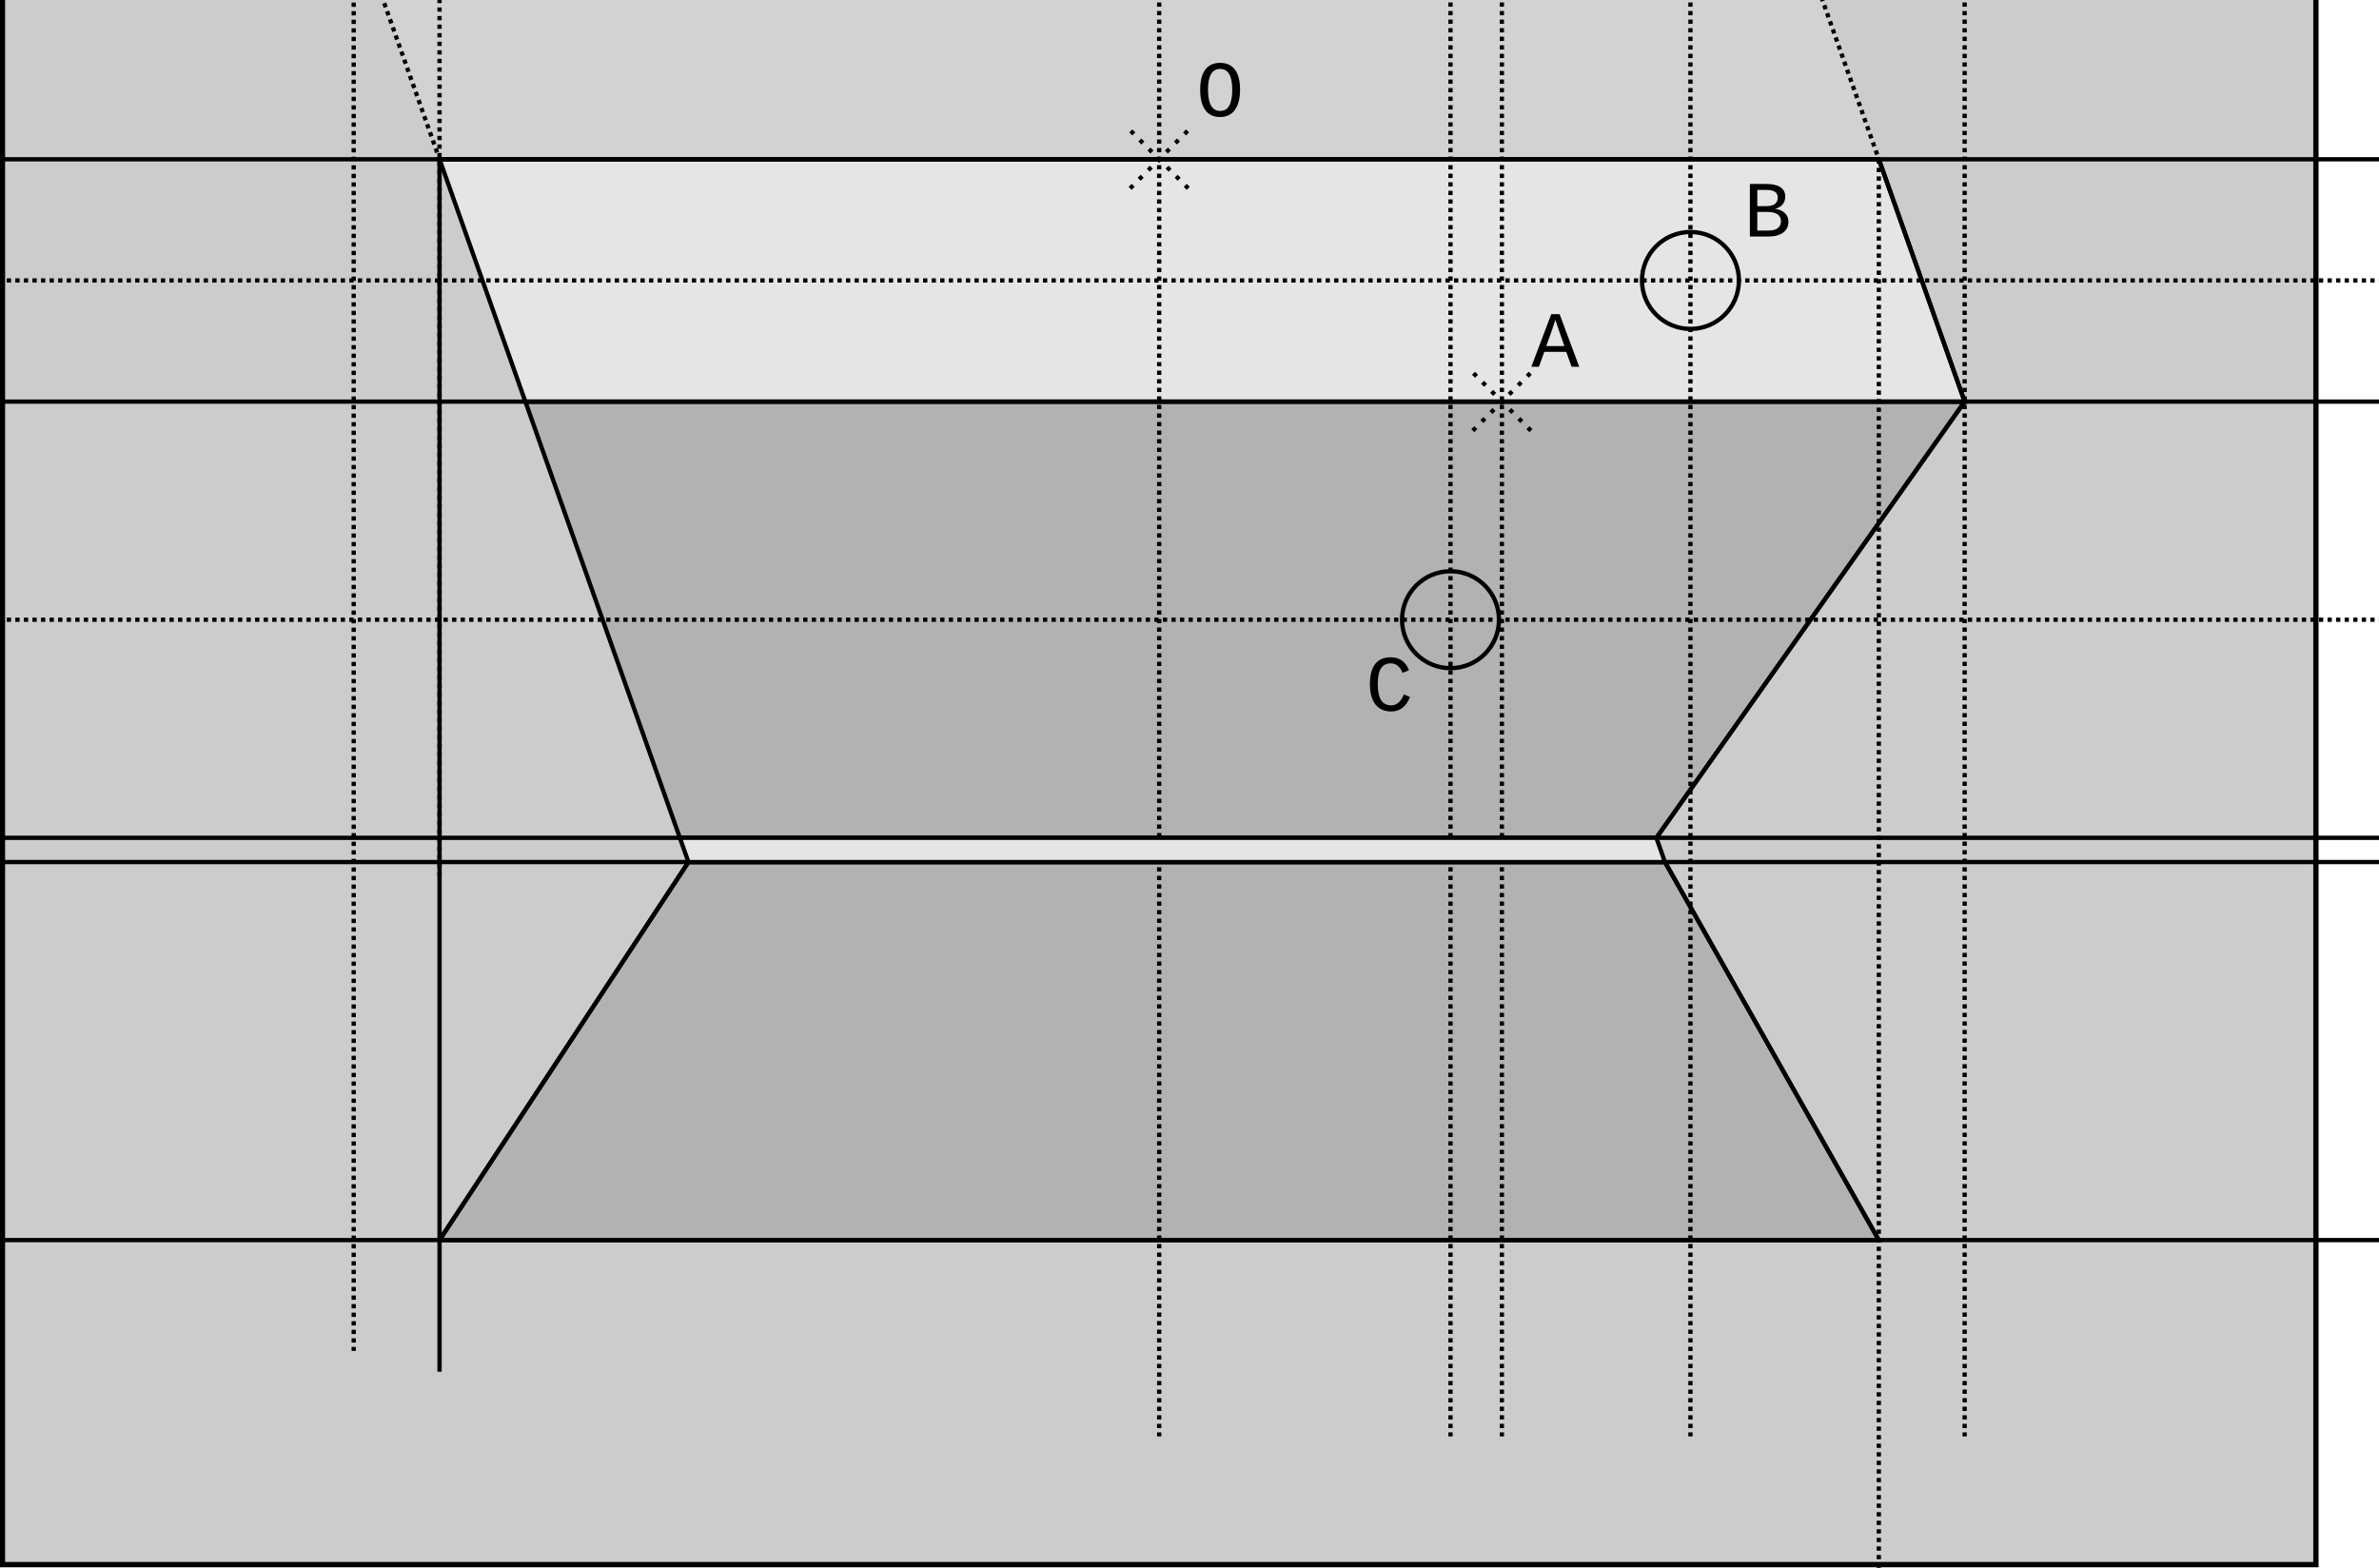
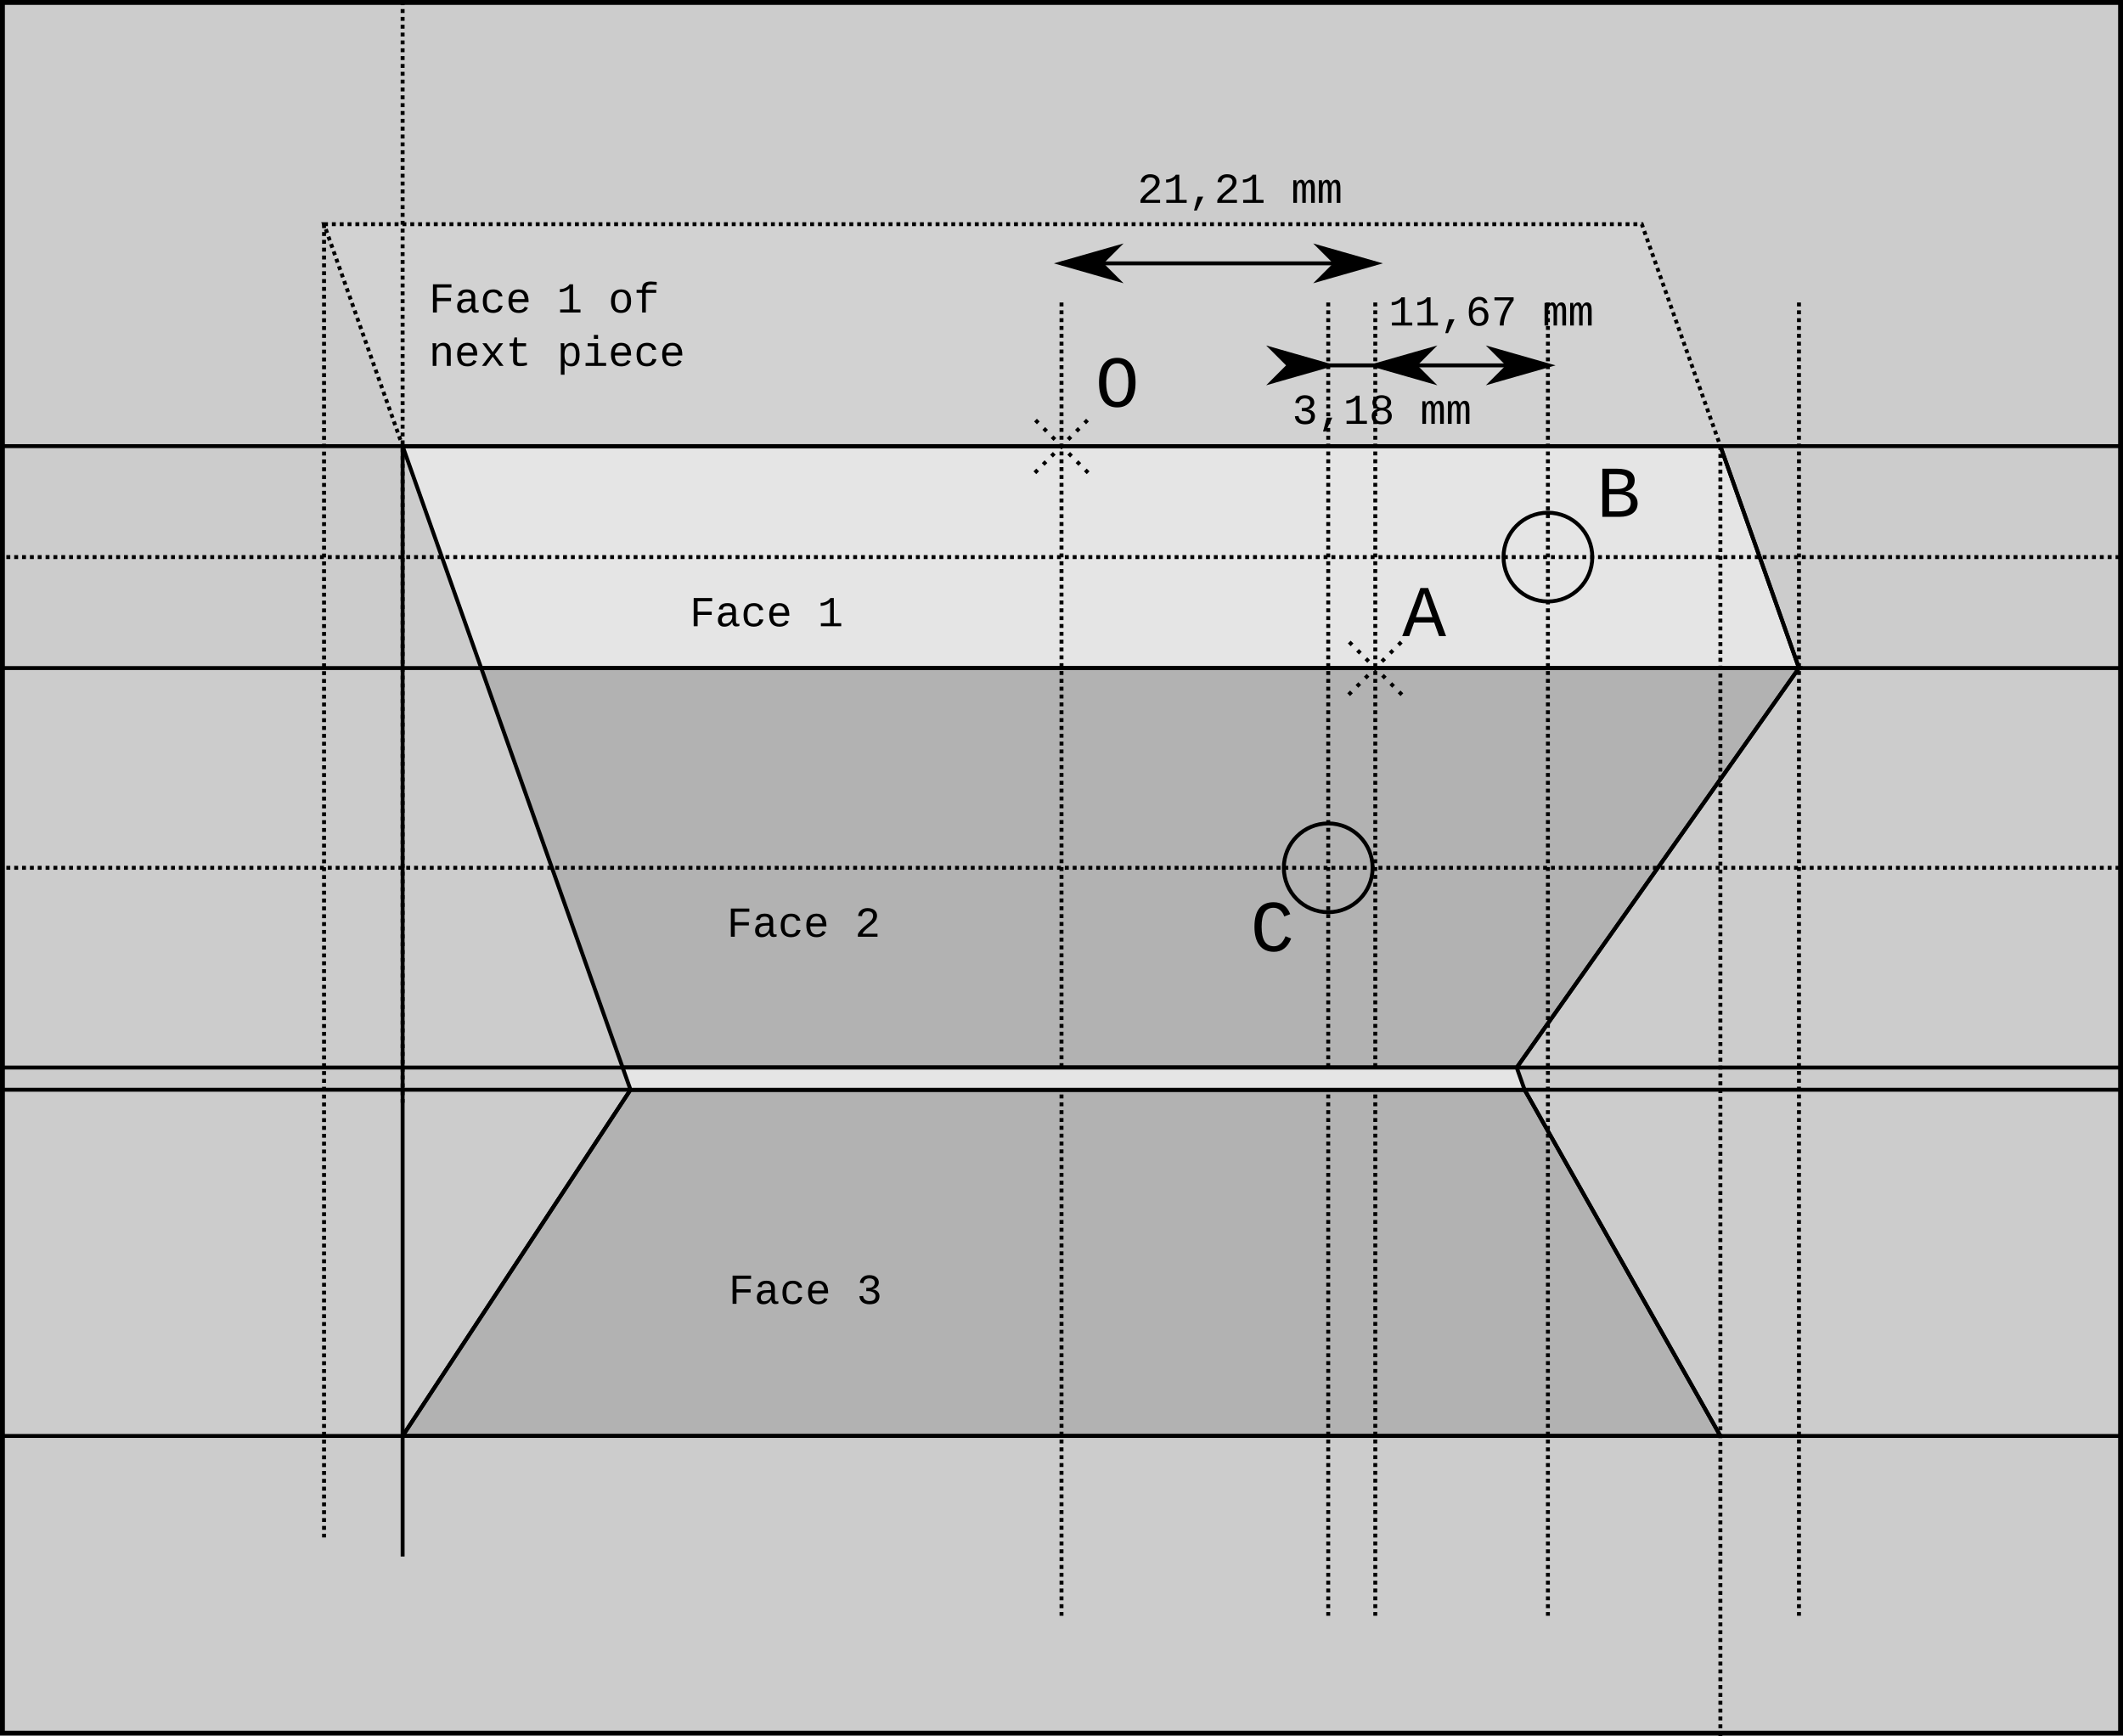
- <svg xmlns="http://www.w3.org/2000/svg" width="147.234mm" height="96.999mm" viewBox="0 0 147.234 96.999" version="1.1" id="svg1117">
+ <svg xmlns="http://www.w3.org/2000/svg" width="143.507mm" height="117.305mm" viewBox="0 0 143.507 117.305" version="1.1" id="svg1117">
  <defs id="defs1114">
    <rect x="271.145" y="8.654" width="36.539" height="28.611" id="rect5463" />
    <marker style="overflow:visible" id="marker1506" refX="0" refY="0" orient="auto">
      <path transform="matrix(-0.8,0,0,-0.8,-10,0)" style="fill:#000000;fill-opacity:1;fill-rule:evenodd;stroke:#000000;stroke-width:1pt;stroke-opacity:1" d="M 0,0 5,-5 -12.5,0 5,5 Z" id="path1504" />
    </marker>
    <marker style="overflow:visible" id="marker1472" refX="0" refY="0" orient="auto">
      <path transform="matrix(0.8,0,0,0.8,10,0)" style="fill:#000000;fill-opacity:1;fill-rule:evenodd;stroke:#000000;stroke-width:1pt;stroke-opacity:1" d="M 0,0 5,-5 -12.5,0 5,5 Z" id="path1470" />
    </marker>
    <marker style="overflow:visible" id="marker1130" refX="0" refY="0" orient="auto">
      <path transform="matrix(-0.8,0,0,-0.8,-10,0)" style="fill:#000000;fill-opacity:1;fill-rule:evenodd;stroke:#000000;stroke-width:1pt;stroke-opacity:1" d="M 0,0 5,-5 -12.5,0 5,5 Z" id="path1128" />
    </marker>
    <marker style="overflow:visible" id="marker1134" refX="0" refY="0" orient="auto">
      <path transform="matrix(0.8,0,0,0.8,10,0)" style="fill:#000000;fill-opacity:1;fill-rule:evenodd;stroke:#000000;stroke-width:1pt;stroke-opacity:1" d="M 0,0 5,-5 -12.5,0 5,5 Z" id="path1132" />
    </marker>
    <marker style="overflow:visible" id="marker1138" refX="0" refY="0" orient="auto">
      <path transform="matrix(0.8,0,0,0.8,10,0)" style="fill:#000000;fill-opacity:1;fill-rule:evenodd;stroke:#000000;stroke-width:1pt;stroke-opacity:1" d="M 0,0 5,-5 -12.5,0 5,5 Z" id="path1136" />
    </marker>
    <marker style="overflow:visible" id="marker1142" refX="0" refY="0" orient="auto">
      <path transform="matrix(-0.8,0,0,-0.8,-10,0)" style="fill:#000000;fill-opacity:1;fill-rule:evenodd;stroke:#000000;stroke-width:1pt;stroke-opacity:1" d="M 0,0 5,-5 -12.5,0 5,5 Z" id="path1140" />
    </marker>
    <marker style="overflow:visible" id="marker35235" refX="0" refY="0" orient="auto">
      <path transform="matrix(-0.4,0,0,-0.4,-4,0)" style="fill:context-stroke;fill-rule:evenodd;stroke:context-stroke;stroke-width:1pt" d="M 0,0 5,-5 -12.5,0 5,5 Z" id="path35233" />
    </marker>
    <marker style="overflow:visible" id="marker1884" refX="0" refY="0" orient="auto">
      <path transform="matrix(-0.4,0,0,-0.4,-4,0)" style="fill:context-stroke;fill-rule:evenodd;stroke:context-stroke;stroke-width:1pt" d="M 0,0 5,-5 -12.5,0 5,5 Z" id="path1882" />
    </marker>
    <rect x="271.145" y="8.654" width="36.539" height="28.611" id="rect11149" />
    <rect x="271.145" y="8.654" width="36.539" height="28.611" id="rect11149-5" />
    <rect x="271.145" y="8.654" width="36.539" height="28.611" id="rect11149-5-9" />
  </defs>
-   <g id="layer1" transform="translate(32.16268,-88.33581)">
+   <g id="layer1" transform="translate(32.17567,-68.04269)">
    <rect style="font-variation-settings:normal;opacity:1;vector-effect:none;fill:#cccccc;fill-opacity:1;fill-rule:evenodd;stroke:#000000;stroke-width:0.329px;stroke-linecap:butt;stroke-linejoin:miter;stroke-miterlimit:4;stroke-dasharray:none;stroke-dashoffset:0;stroke-opacity:1;-inkscape-stroke:none;stop-color:#000000;stop-opacity:1" id="rect138748" width="143.178" height="116.976" x="-32.011" y="68.207" />
-     <path style="fill:#e5e5e5;fill-opacity:0.252;stroke:#000000;stroke-width:0.265;stroke-linecap:butt;stroke-linejoin:miter;stroke-opacity:1;stroke-miterlimit:4;stroke-dasharray:0.265,0.265;stroke-dashoffset:0" d="m -10.272,83.195 h 89.076 l 5.312,15 H -4.96 Z" id="path1222" />
+     <path style="fill:#e5e5e5;fill-opacity:0.252;stroke:#000000;stroke-width:0.265;stroke-linecap:butt;stroke-linejoin:miter;stroke-miterlimit:4;stroke-dasharray:0.265, 0.265;stroke-dashoffset:0;stroke-opacity:1" d="m -10.272,83.195 h 89.076 l 5.312,15 H -4.96 Z" id="path1222" />
+     <text xml:space="preserve" style="font-size:2.887px;line-height:1.25;font-family:'Courier New';-inkscape-font-specification:'Courier New, Normal';stroke-width:0.265" x="-3.192" y="89.165" id="text7595-3-82-6">
+       <tspan style="stroke-width:0.265" x="-3.192" y="89.165" id="tspan56801">Face 1 of </tspan>
+       <tspan style="stroke-width:0.265" x="-3.192" y="92.774" id="tspan8581">next piece</tspan>
+     </text>
    <path style="fill:#b2b2b2;fill-opacity:1;stroke:#000000;stroke-width:0.265px;stroke-linecap:butt;stroke-linejoin:miter;stroke-opacity:1" d="M 0.351,113.195 H 89.428 l -19.079,27 H 9.913 l -9.561,-27" id="path4517" />
    <path style="fill:#e5e5e5;fill-opacity:1;stroke:#000000;stroke-width:0.265px;stroke-linecap:butt;stroke-linejoin:miter;stroke-opacity:1" d="M -4.96,98.195 H 84.116 l 5.312,15 H 0.351 Z" id="path3482" />
+     <text xml:space="preserve" style="font-size:2.887px;line-height:1.25;font-family:'Courier New';-inkscape-font-specification:'Courier New, Normal';stroke-width:0.265" x="14.433" y="110.367" id="text7595-3-82-6-0">
+       <tspan style="stroke-width:0.265" x="14.433" y="110.367" id="tspan56801-3">Face 1</tspan>
+     </text>
+     <text xml:space="preserve" style="font-size:2.887px;line-height:1.25;font-family:'Courier New';-inkscape-font-specification:'Courier New, Normal';stroke-width:0.265" x="44.711" y="81.753" id="text7595-3-82-6-0-6">
+       <tspan style="stroke-width:0.265" x="44.711" y="81.753" id="tspan56801-3-4">21,21 mm</tspan>
+     </text>
+     <text xml:space="preserve" style="font-size:2.887px;line-height:1.25;font-family:'Courier New';-inkscape-font-specification:'Courier New, Normal';stroke-width:0.265" x="61.694" y="90.043" id="text7595-3-82-6-0-6-1">
+       <tspan style="stroke-width:0.265" x="61.694" y="90.043" id="tspan56801-3-4-9">11,67 mm</tspan>
+     </text>
+     <text xml:space="preserve" style="font-size:2.887px;line-height:1.25;font-family:'Courier New';-inkscape-font-specification:'Courier New, Normal';stroke-width:0.265" x="55.165" y="96.692" id="text7595-3-82-6-0-6-1-3">
+       <tspan style="stroke-width:0.265" x="55.165" y="96.692" id="tspan56801-3-4-9-7">3,18 mm</tspan>
+     </text>
+     <text xml:space="preserve" style="font-size:2.887px;line-height:1.25;font-family:'Courier New';-inkscape-font-specification:'Courier New, Normal';stroke-width:0.265" x="16.946" y="131.355" id="text7595-3-82-6-0-9">
+       <tspan style="stroke-width:0.265" x="16.946" y="131.355" id="tspan56801-3-2">Face 2</tspan>
+     </text>
    <path style="fill:none;stroke:#000000;stroke-width:0.265px;stroke-linecap:butt;stroke-linejoin:miter;stroke-opacity:1" d="M -74.145,98.195 H 140.224" id="path1066" />
    <path style="fill:none;stroke:#000000;stroke-width:0.265px;stroke-linecap:butt;stroke-linejoin:miter;stroke-opacity:1" d="M -74.145,113.195 H 140.224" id="path1227" />
    <path style="fill:none;stroke:#000000;stroke-width:0.265px;stroke-linecap:butt;stroke-linejoin:miter;stroke-opacity:1" d="M -74.145,140.195 H 140.224" id="path1229" />
    <path style="fill:#b2b2b2;fill-opacity:1;stroke:#000000;stroke-width:0.265px;stroke-linecap:butt;stroke-linejoin:miter;stroke-opacity:1" d="m -4.96,165.095 15.404,-23.4 h 60.436 l 13.236,23.4 H -4.96" id="path5079" />
+     <text xml:space="preserve" style="font-size:2.887px;line-height:1.25;font-family:'Courier New';-inkscape-font-specification:'Courier New, Normal';stroke-width:0.265" x="17.063" y="156.166" id="text7595-3-82-6-0-97">
+       <tspan style="stroke-width:0.265" x="17.063" y="156.166" id="tspan56801-3-0">Face 3</tspan>
+     </text>
    <path style="fill:none;stroke:#000000;stroke-width:0.265px;stroke-linecap:butt;stroke-linejoin:miter;stroke-opacity:1" d="M -74.145,141.695 H 140.224" id="path1231" />
    <path style="fill:none;stroke:#000000;stroke-width:0.265px;stroke-linecap:butt;stroke-linejoin:miter;stroke-opacity:1" d="M -74.145,165.095 H 140.224" id="path1233" />
    <path style="fill:none;stroke:#000000;stroke-width:0.265;stroke-linecap:butt;stroke-linejoin:miter;stroke-miterlimit:4;stroke-dasharray:0.265, 0.265;stroke-dashoffset:0;stroke-opacity:1" d="M 39.578,88.487 V 177.247" id="path1351" />
    <path style="fill:none;stroke:#000000;stroke-width:0.265;stroke-linecap:butt;stroke-linejoin:miter;stroke-miterlimit:4;stroke-dasharray:0.265, 0.265;stroke-dashoffset:0;stroke-opacity:1" d="M 60.788,88.487 V 177.247" id="path1517" />
    <path style="fill:none;stroke:#000000;stroke-width:0.265;stroke-linecap:butt;stroke-linejoin:miter;stroke-miterlimit:4;stroke-dasharray:0.265, 0.265;stroke-dashoffset:0;stroke-opacity:1" d="M 72.458,88.487 V 177.247" id="path1519" />
    <path style="fill:none;stroke:#000000;stroke-width:0.265;stroke-linecap:butt;stroke-linejoin:miter;stroke-miterlimit:4;stroke-dasharray:0.265, 0.265;stroke-dashoffset:0;stroke-opacity:1" d="M 57.608,88.487 V 177.247" id="path1521" />
    <path style="fill:none;stroke:#000000;stroke-width:0.265;stroke-linecap:butt;stroke-linejoin:miter;stroke-miterlimit:4;stroke-dasharray:0.265, 0.265;stroke-dashoffset:0;stroke-opacity:1" d="M -74.145,105.695 H 140.224" id="path1610" />
    <path style="fill:none;stroke:#000000;stroke-width:0.265;stroke-linecap:butt;stroke-linejoin:miter;stroke-miterlimit:4;stroke-dasharray:0.265, 0.265;stroke-dashoffset:0;stroke-opacity:1" d="M -74.145,126.695 H 140.224" id="path1612" />
    <circle style="fill:none;stroke:#000000;stroke-width:0.265;stroke-miterlimit:4;stroke-dasharray:none;stroke-dashoffset:0" id="path1725" cx="57.608" cy="126.695" r="3" />
    <circle style="fill:none;stroke:#000000;stroke-width:0.265;stroke-miterlimit:4;stroke-dasharray:none;stroke-dashoffset:0" id="circle1897" cx="72.458" cy="105.695" r="3" />
    <path style="fill:none;stroke:#000000;stroke-width:0.265;stroke-linecap:butt;stroke-linejoin:miter;stroke-miterlimit:4;stroke-dasharray:0.265, 0.265;stroke-dashoffset:0;stroke-opacity:1" d="M 89.428,88.487 V 177.247" id="path1990" />
    <path style="fill:none;stroke:#000000;stroke-width:0.265px;stroke-linecap:butt;stroke-linejoin:miter;stroke-opacity:1" d="m 89.428,113.195 -19.079,27" id="path2117" />
    <path style="fill:none;stroke:#000000;stroke-width:0.265px;stroke-linecap:butt;stroke-linejoin:miter;stroke-opacity:1" d="M 89.428,113.195 84.116,98.195" id="path2714" />
    <path style="fill:none;stroke:#000000;stroke-width:0.265px;stroke-linecap:butt;stroke-linejoin:miter;stroke-opacity:1" d="M 39.578,98.195 H -4.96" id="path2984" />
    <path style="fill:none;stroke:#000000;stroke-width:0.265;stroke-linecap:butt;stroke-linejoin:miter;stroke-miterlimit:4;stroke-dasharray:0.265, 0.265;stroke-dashoffset:0;stroke-opacity:1" d="M -4.96,53.816 V 142.575" id="path3246" />
    <path style="fill:none;stroke:#000000;stroke-width:0.265;stroke-linecap:butt;stroke-linejoin:miter;stroke-miterlimit:4;stroke-dasharray:0.265, 0.265;stroke-dashoffset:0;stroke-opacity:1" d="M 84.116,98.195 V 186.955" id="path3347" />
    <path style="fill:#e5e5e5;fill-opacity:1;stroke:#000000;stroke-width:0.265px;stroke-linecap:butt;stroke-linejoin:miter;stroke-opacity:1" d="M 9.913,140.195 H 70.349 l 0.531,1.5 H 10.444 Z" id="path4046" />
    <path style="fill:none;stroke:#000000;stroke-width:0.265px;stroke-linecap:butt;stroke-linejoin:miter;stroke-opacity:1" d="m 84.116,165.095 -13.236,-23.4" id="path4478" />
    <path style="fill:none;stroke:#000000;stroke-width:0.265px;stroke-linecap:butt;stroke-linejoin:miter;stroke-opacity:1" d="M -4.96,98.195 V 173.244" id="path4513" />
    <path style="fill:none;stroke:#000000;stroke-width:0.265px;stroke-linecap:butt;stroke-linejoin:miter;stroke-opacity:1" d="m 10.444,141.695 -15.404,23.4" id="path4515" />
    <g id="g1111" transform="translate(1.044455,25.32998)">
      <path style="fill:none;stroke:#000000;stroke-width:0.265;stroke-linecap:butt;stroke-linejoin:miter;stroke-miterlimit:4;stroke-dasharray:0.265, 0.529;stroke-dashoffset:0;stroke-opacity:1" d="m 36.734,74.664 3.598,-3.598" id="path945" />
      <path style="fill:none;stroke:#000000;stroke-width:0.265;stroke-linecap:butt;stroke-linejoin:miter;stroke-miterlimit:4;stroke-dasharray:0.265, 0.529;stroke-dashoffset:0;stroke-opacity:1" d="m 40.332,74.664 -3.598,-3.598" id="path1027" />
    </g>
    <g id="g1167" transform="translate(22.25446,40.32998)">
      <path style="fill:none;stroke:#000000;stroke-width:0.265;stroke-linecap:butt;stroke-linejoin:miter;stroke-miterlimit:4;stroke-dasharray:0.265, 0.529;stroke-dashoffset:0;stroke-opacity:1" d="m 36.734,74.664 3.598,-3.598" id="path1163" />
      <path style="fill:none;stroke:#000000;stroke-width:0.265;stroke-linecap:butt;stroke-linejoin:miter;stroke-miterlimit:4;stroke-dasharray:0.265, 0.529;stroke-dashoffset:0;stroke-opacity:1" d="m 40.332,74.664 -3.598,-3.598" id="path1165" />
    </g>
    <path style="fill:none;stroke:#000000;stroke-width:0.265;stroke-linecap:butt;stroke-linejoin:miter;stroke-miterlimit:4;stroke-dasharray:0.265, 0.265;stroke-dashoffset:0;stroke-opacity:1" d="M -10.272,83.195 V 171.955" id="path2214" />
    <text xml:space="preserve" transform="matrix(0.2645833,0,0,0.2645833,-29.87308,88.84461)" id="text5461" style="font-size:18.667px;line-height:1.25;font-family:'Courier New';-inkscape-font-specification:'Courier New, Normal';white-space:pre;shape-inside:url(#rect5463)">
-       <tspan x="271.145" y="25.264" id="tspan15308">O</tspan>
+       <tspan x="271.145" y="25.264" id="tspan11860">O</tspan>
    </text>
    <text xml:space="preserve" transform="matrix(0.2645833,0,0,0.2645833,-9.130894,104.353)" id="text11147" style="font-size:18.667px;line-height:1.25;font-family:'Courier New';-inkscape-font-specification:'Courier New, Normal';white-space:pre;shape-inside:url(#rect11149)">
-       <tspan x="271.145" y="25.264" id="tspan15310">A</tspan>
+       <tspan x="271.145" y="25.264" id="tspan11862">A</tspan>
    </text>
    <text xml:space="preserve" transform="matrix(0.2645833,0,0,0.2645833,4.003486,96.29108)" id="text11147-7" style="font-size:18.667px;line-height:1.25;font-family:'Courier New';-inkscape-font-specification:'Courier New, Normal';white-space:pre;shape-inside:url(#rect11149-5)">
-       <tspan x="271.145" y="25.264" id="tspan15312">B</tspan>
+       <tspan x="271.145" y="25.264" id="tspan11864">B</tspan>
    </text>
    <text xml:space="preserve" transform="matrix(0.2645833,0,0,0.2645833,-19.39169,125.6394)" id="text11147-7-1" style="font-size:18.667px;line-height:1.25;font-family:'Courier New';-inkscape-font-specification:'Courier New, Normal';white-space:pre;shape-inside:url(#rect11149-5-9)">
-       <tspan x="271.145" y="25.264" id="tspan15314">C</tspan>
+       <tspan x="271.145" y="25.264" id="tspan11866">C</tspan>
    </text>
+     <path style="fill:none;stroke:#000000;stroke-width:0.265px;stroke-linecap:butt;stroke-linejoin:miter;stroke-opacity:1;marker-start:url(#marker1472);marker-end:url(#marker1506)" d="m 39.578,85.842 h 21.21" id="path965" />
+     <path style="fill:none;stroke:#000000;stroke-width:0.265px;stroke-linecap:butt;stroke-linejoin:miter;stroke-opacity:1;marker-start:url(#marker1472);marker-end:url(#marker1506)" d="M 60.788,92.737 H 72.458" id="path1000" />
+     <path style="fill:none;stroke:#000000;stroke-width:0.265px;stroke-linecap:butt;stroke-linejoin:miter;stroke-opacity:1;marker-end:url(#marker1472)" d="M 60.788,92.737 H 57.608" id="path1115" />
  </g>
</svg>
